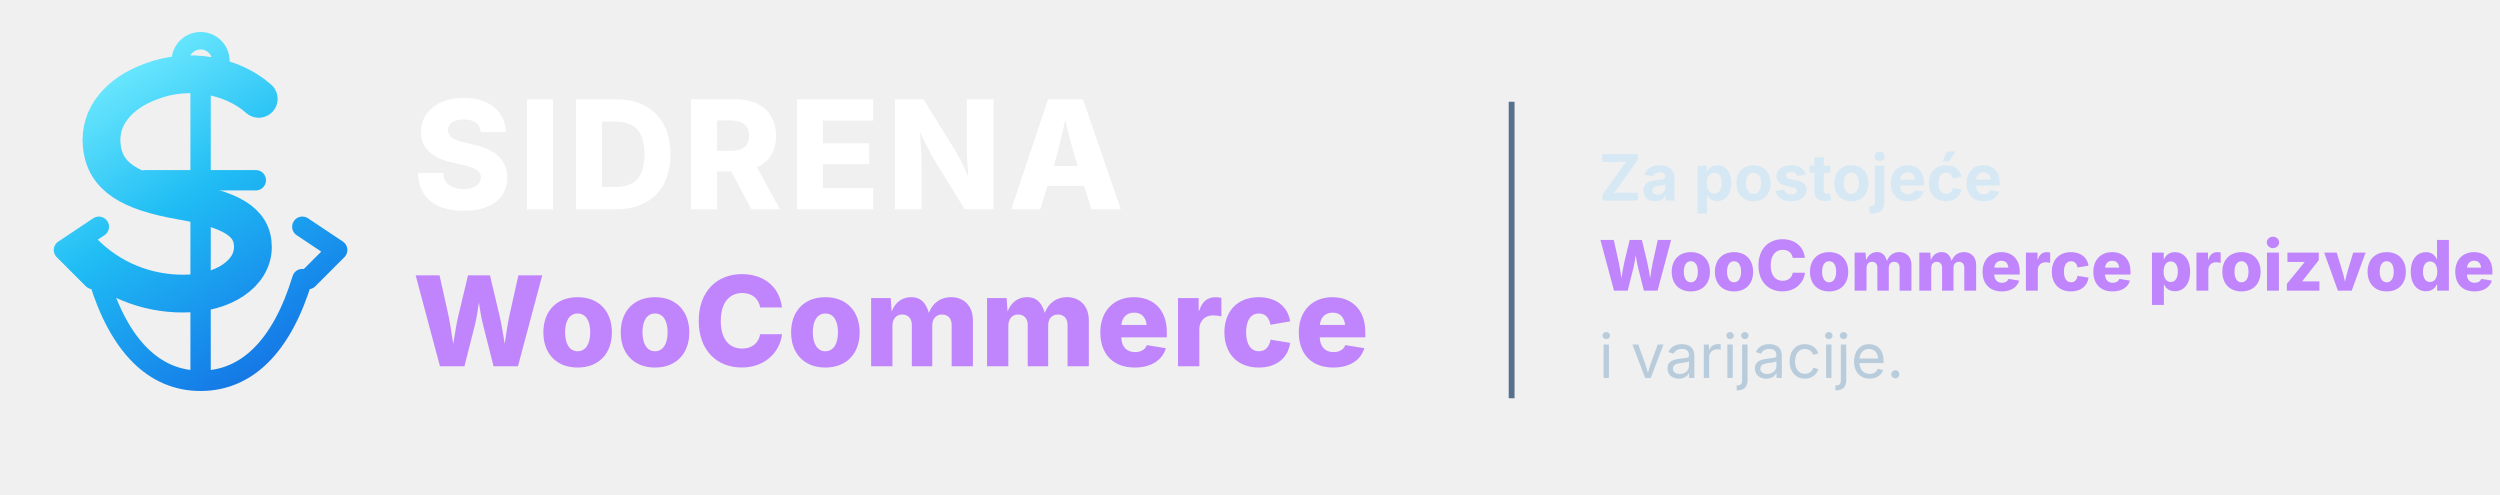
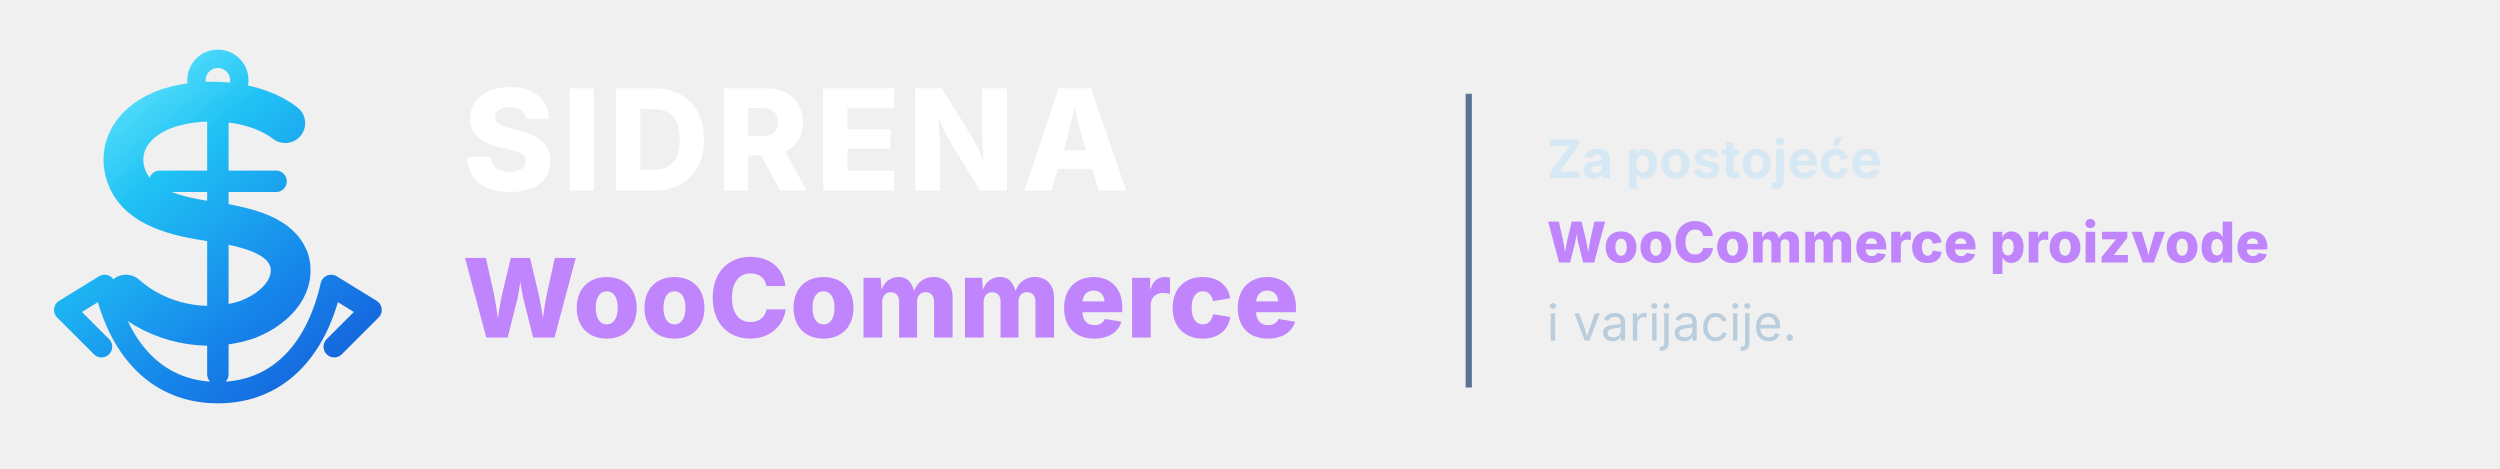
- <svg xmlns="http://www.w3.org/2000/svg" viewBox="0 0 860 170" role="img" aria-labelledby="t d">
+ <svg xmlns="http://www.w3.org/2000/svg" viewBox="0 0 800 150" role="img" aria-labelledby="t d">
  <defs>
-     <linearGradient id="m" x1="28" y1="12" x2="112" y2="140" gradientUnits="userSpaceOnUse">
-       <stop stop-color="#78efff" />
-       <stop offset=".38" stop-color="#20bdf4" />
-       <stop offset=".72" stop-color="#1685ea" />
-       <stop offset="1" stop-color="#1557d6" />
+     <linearGradient id="sidMark" x1="18" y1="8" x2="112" y2="122" gradientUnits="userSpaceOnUse">
+       <stop stop-color="#78F1FF" />
+       <stop offset=".32" stop-color="#20C2F4" />
+       <stop offset=".68" stop-color="#1685EA" />
+       <stop offset="1" stop-color="#1557D6" />
    </linearGradient>
  </defs>
-   <g transform="translate(7 5)">
-     <path d="M82 29c-9-8-24-11-37-6-11 4-18 12-17 22 1 11 10 16 27 19 17 3 25 7 25 16 0 9-10 16-24 16-13 0-25-5-34-14" fill="none" stroke="url(#m)" stroke-width="13" stroke-linecap="round" />
-     <circle cx="62" cy="16" r="7" fill="none" stroke="url(#m)" stroke-width="6" />
-     <path d="M62 23v83M43 57h38M27 73l-12 8 10 10M97 73l12 8-10 10M27 91c7 23 19 35 35 35s28-12 35-35M62 106v19" fill="none" stroke="url(#m)" stroke-width="7" stroke-linecap="round" stroke-linejoin="round" />
+   <g transform="translate(7 10) scale(.98)">
+     <g fill="none" stroke="url(#sidMark)" stroke-linecap="round" stroke-linejoin="round">
+       <circle cx="64" cy="16" r="7" stroke-width="6" />
+       <path d="M86 30C77 23 61 21 48 25C36 29 31 38 34 47C37 56 47 60 61 62C75 64 84 67 87 74C90 82 84 90 74 94C60 99 44 95 34 86" stroke-width="13" />
+       <path d="M64 24v88M45 49h38M27 83c5 22 18 35 37 35s32-13 37-35M27 83l-13 8 12 12m75-20 13 8-12 12" stroke-width="7" />
+     </g>
  </g>
-   <text x="142" y="72" fill="#fff" font-family="Inter,Segoe UI,Arial,sans-serif" font-size="52" font-weight="800" letter-spacing="2">SIDRENA</text>
-   <text x="142" y="126" fill="#c084fc" font-family="Inter,Segoe UI,Arial,sans-serif" font-size="43" font-weight="800">WooCommerce</text>
-   <line x1="520" y1="35" x2="520" y2="137" stroke="#55718e" stroke-width="2" />
-   <text x="550" y="69" fill="#d7e8f5" font-family="Inter,Segoe UI,Arial,sans-serif" font-size="22" font-weight="700">Za postojeće</text>
-   <text x="550" y="100" fill="#c084fc" font-family="Inter,Segoe UI,Arial,sans-serif" font-size="24" font-weight="800">WooCommerce proizvode</text>
-   <text x="550" y="130" fill="#b8ccdc" font-family="Inter,Segoe UI,Arial,sans-serif" font-size="21">i varijacije.</text>
+   <text x="148" y="61" fill="#FFFFFF" font-family="Inter,Segoe UI,Arial,sans-serif" font-size="45" font-weight="800" letter-spacing="2">SIDRENA</text>
+   <text x="148" y="108" fill="#C084FC" font-family="Inter,Segoe UI,Arial,sans-serif" font-size="35" font-weight="800">WooCommerce</text>
+   <line x1="470" y1="30" x2="470" y2="124" stroke="#587694" stroke-width="2" />
+   <text x="495" y="57" fill="#D7E8F5" font-family="Inter,Segoe UI,Arial,sans-serif" font-size="17" font-weight="700">Za postojeće</text>
+   <text x="495" y="84" fill="#C084FC" font-family="Inter,Segoe UI,Arial,sans-serif" font-size="18" font-weight="800">WooCommerce proizvode</text>
+   <text x="495" y="109" fill="#B9CDDD" font-family="Inter,Segoe UI,Arial,sans-serif" font-size="16">i varijacije.</text>
</svg>
